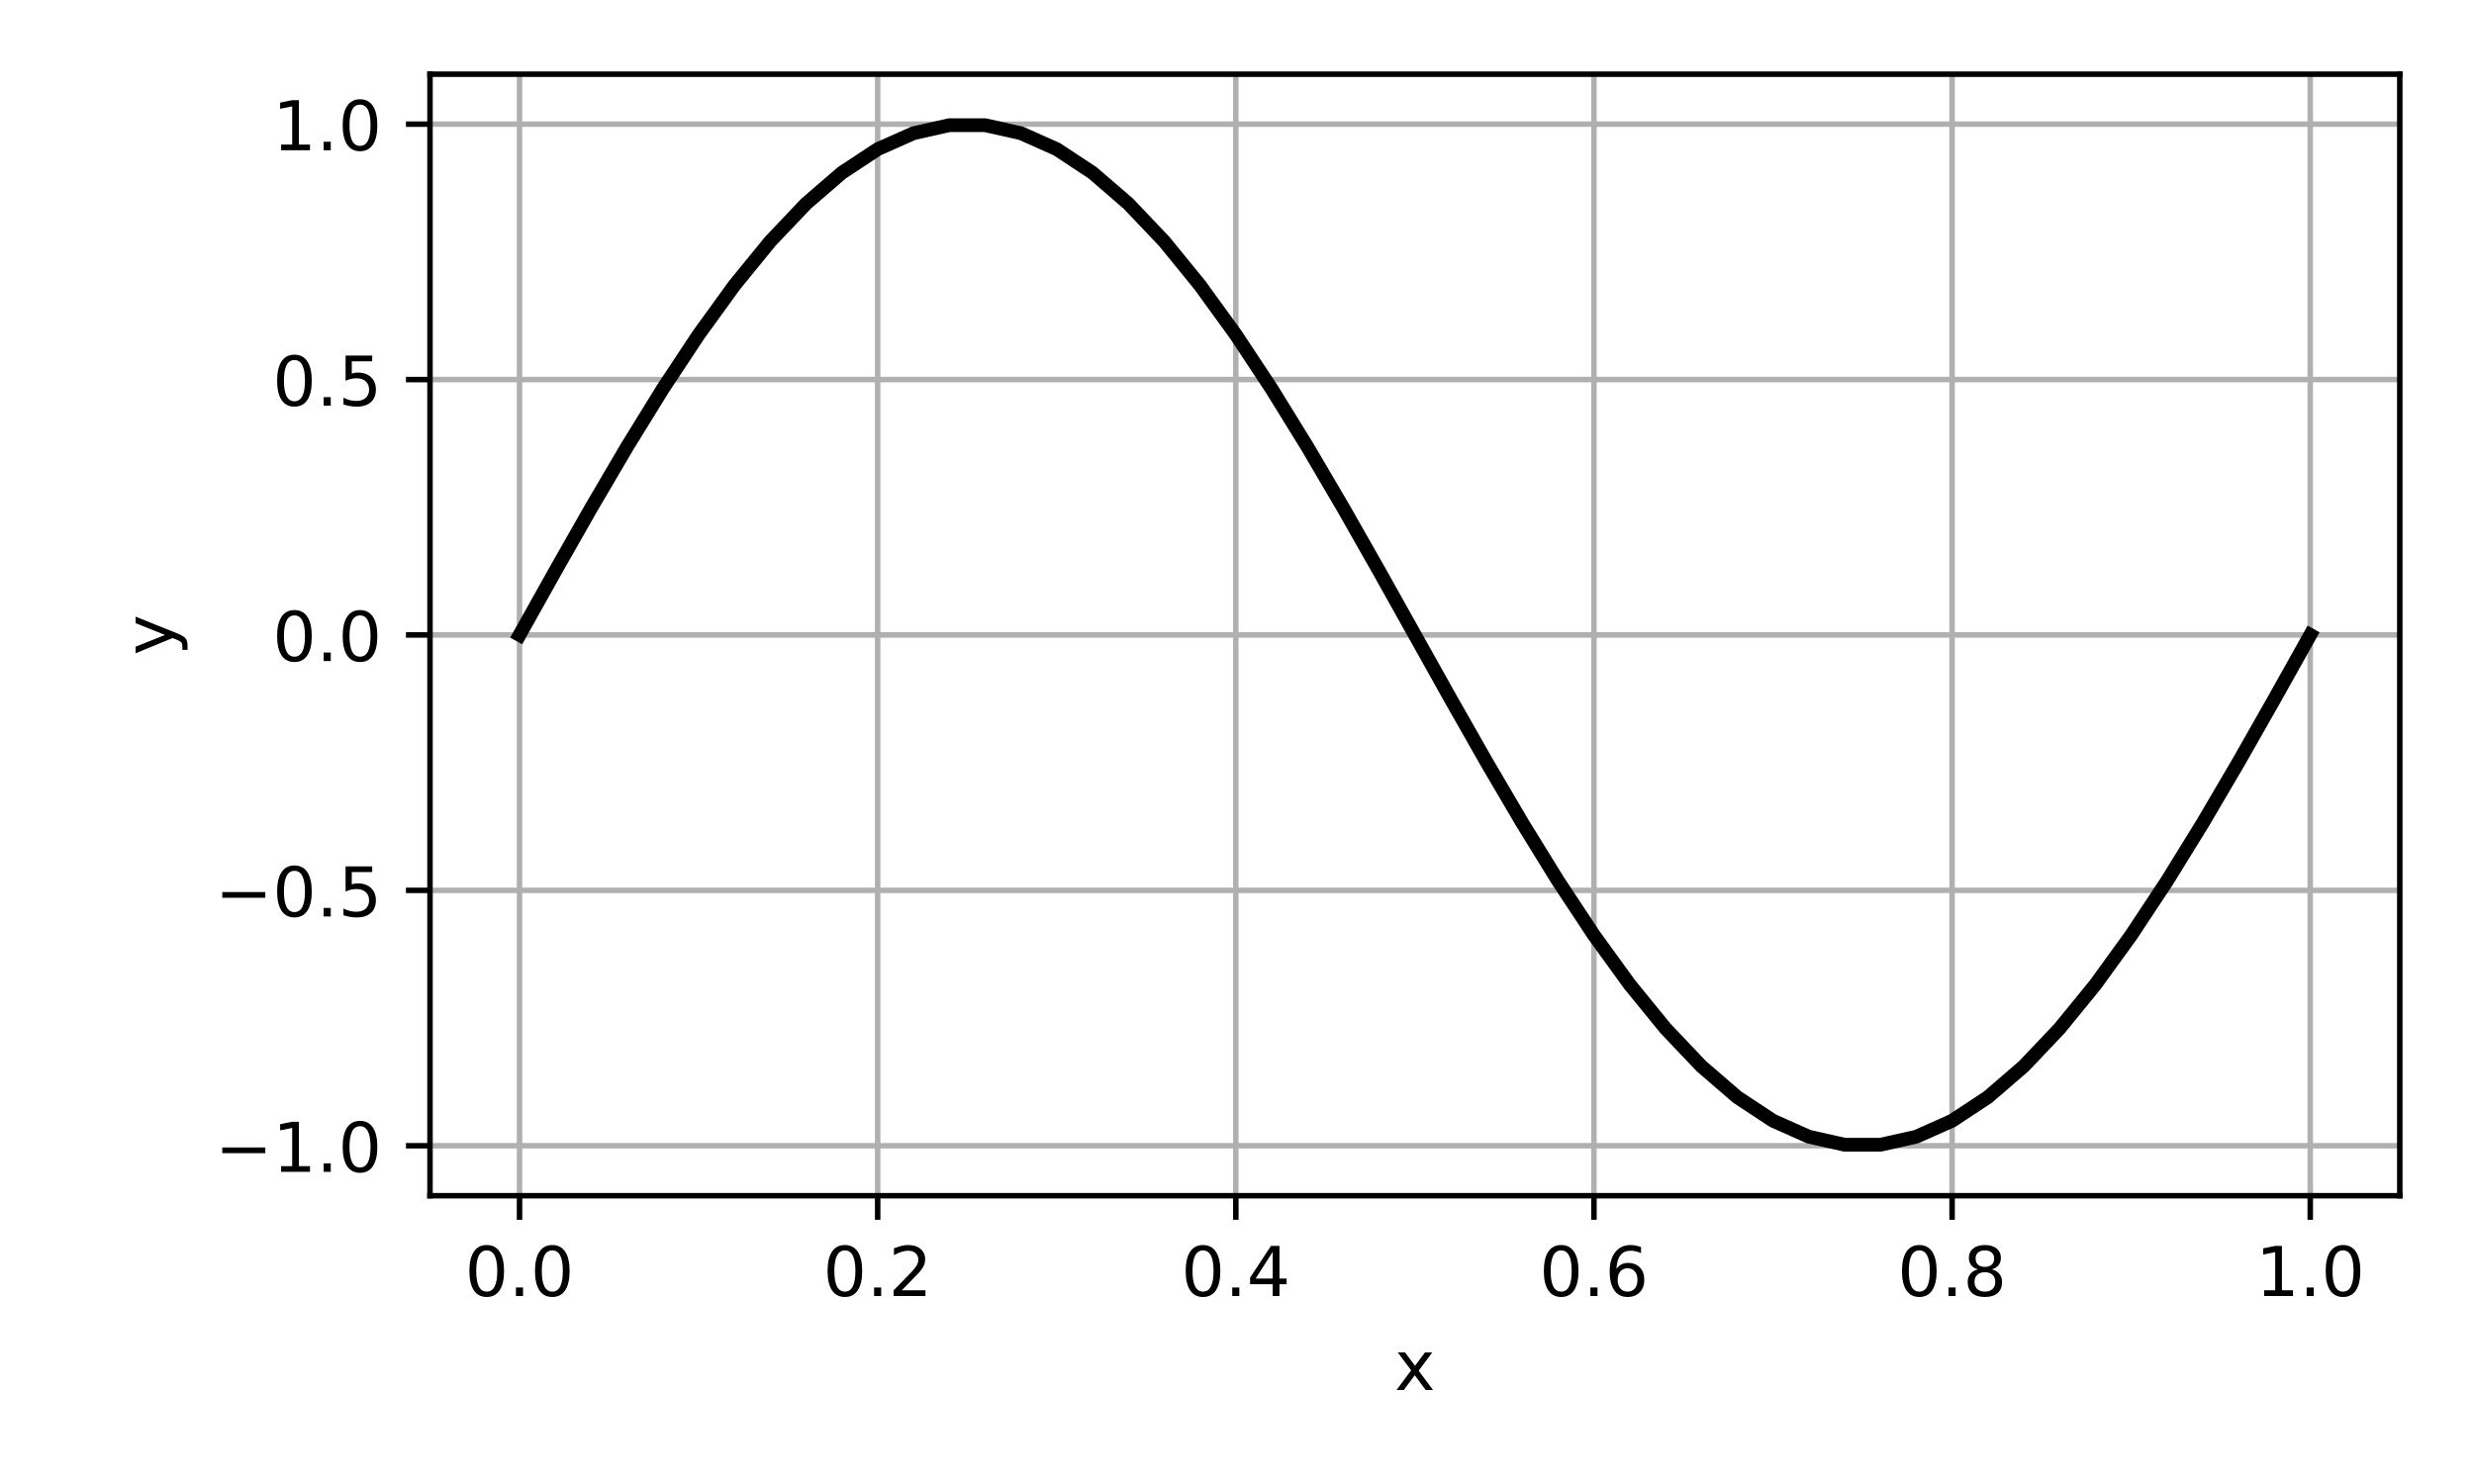
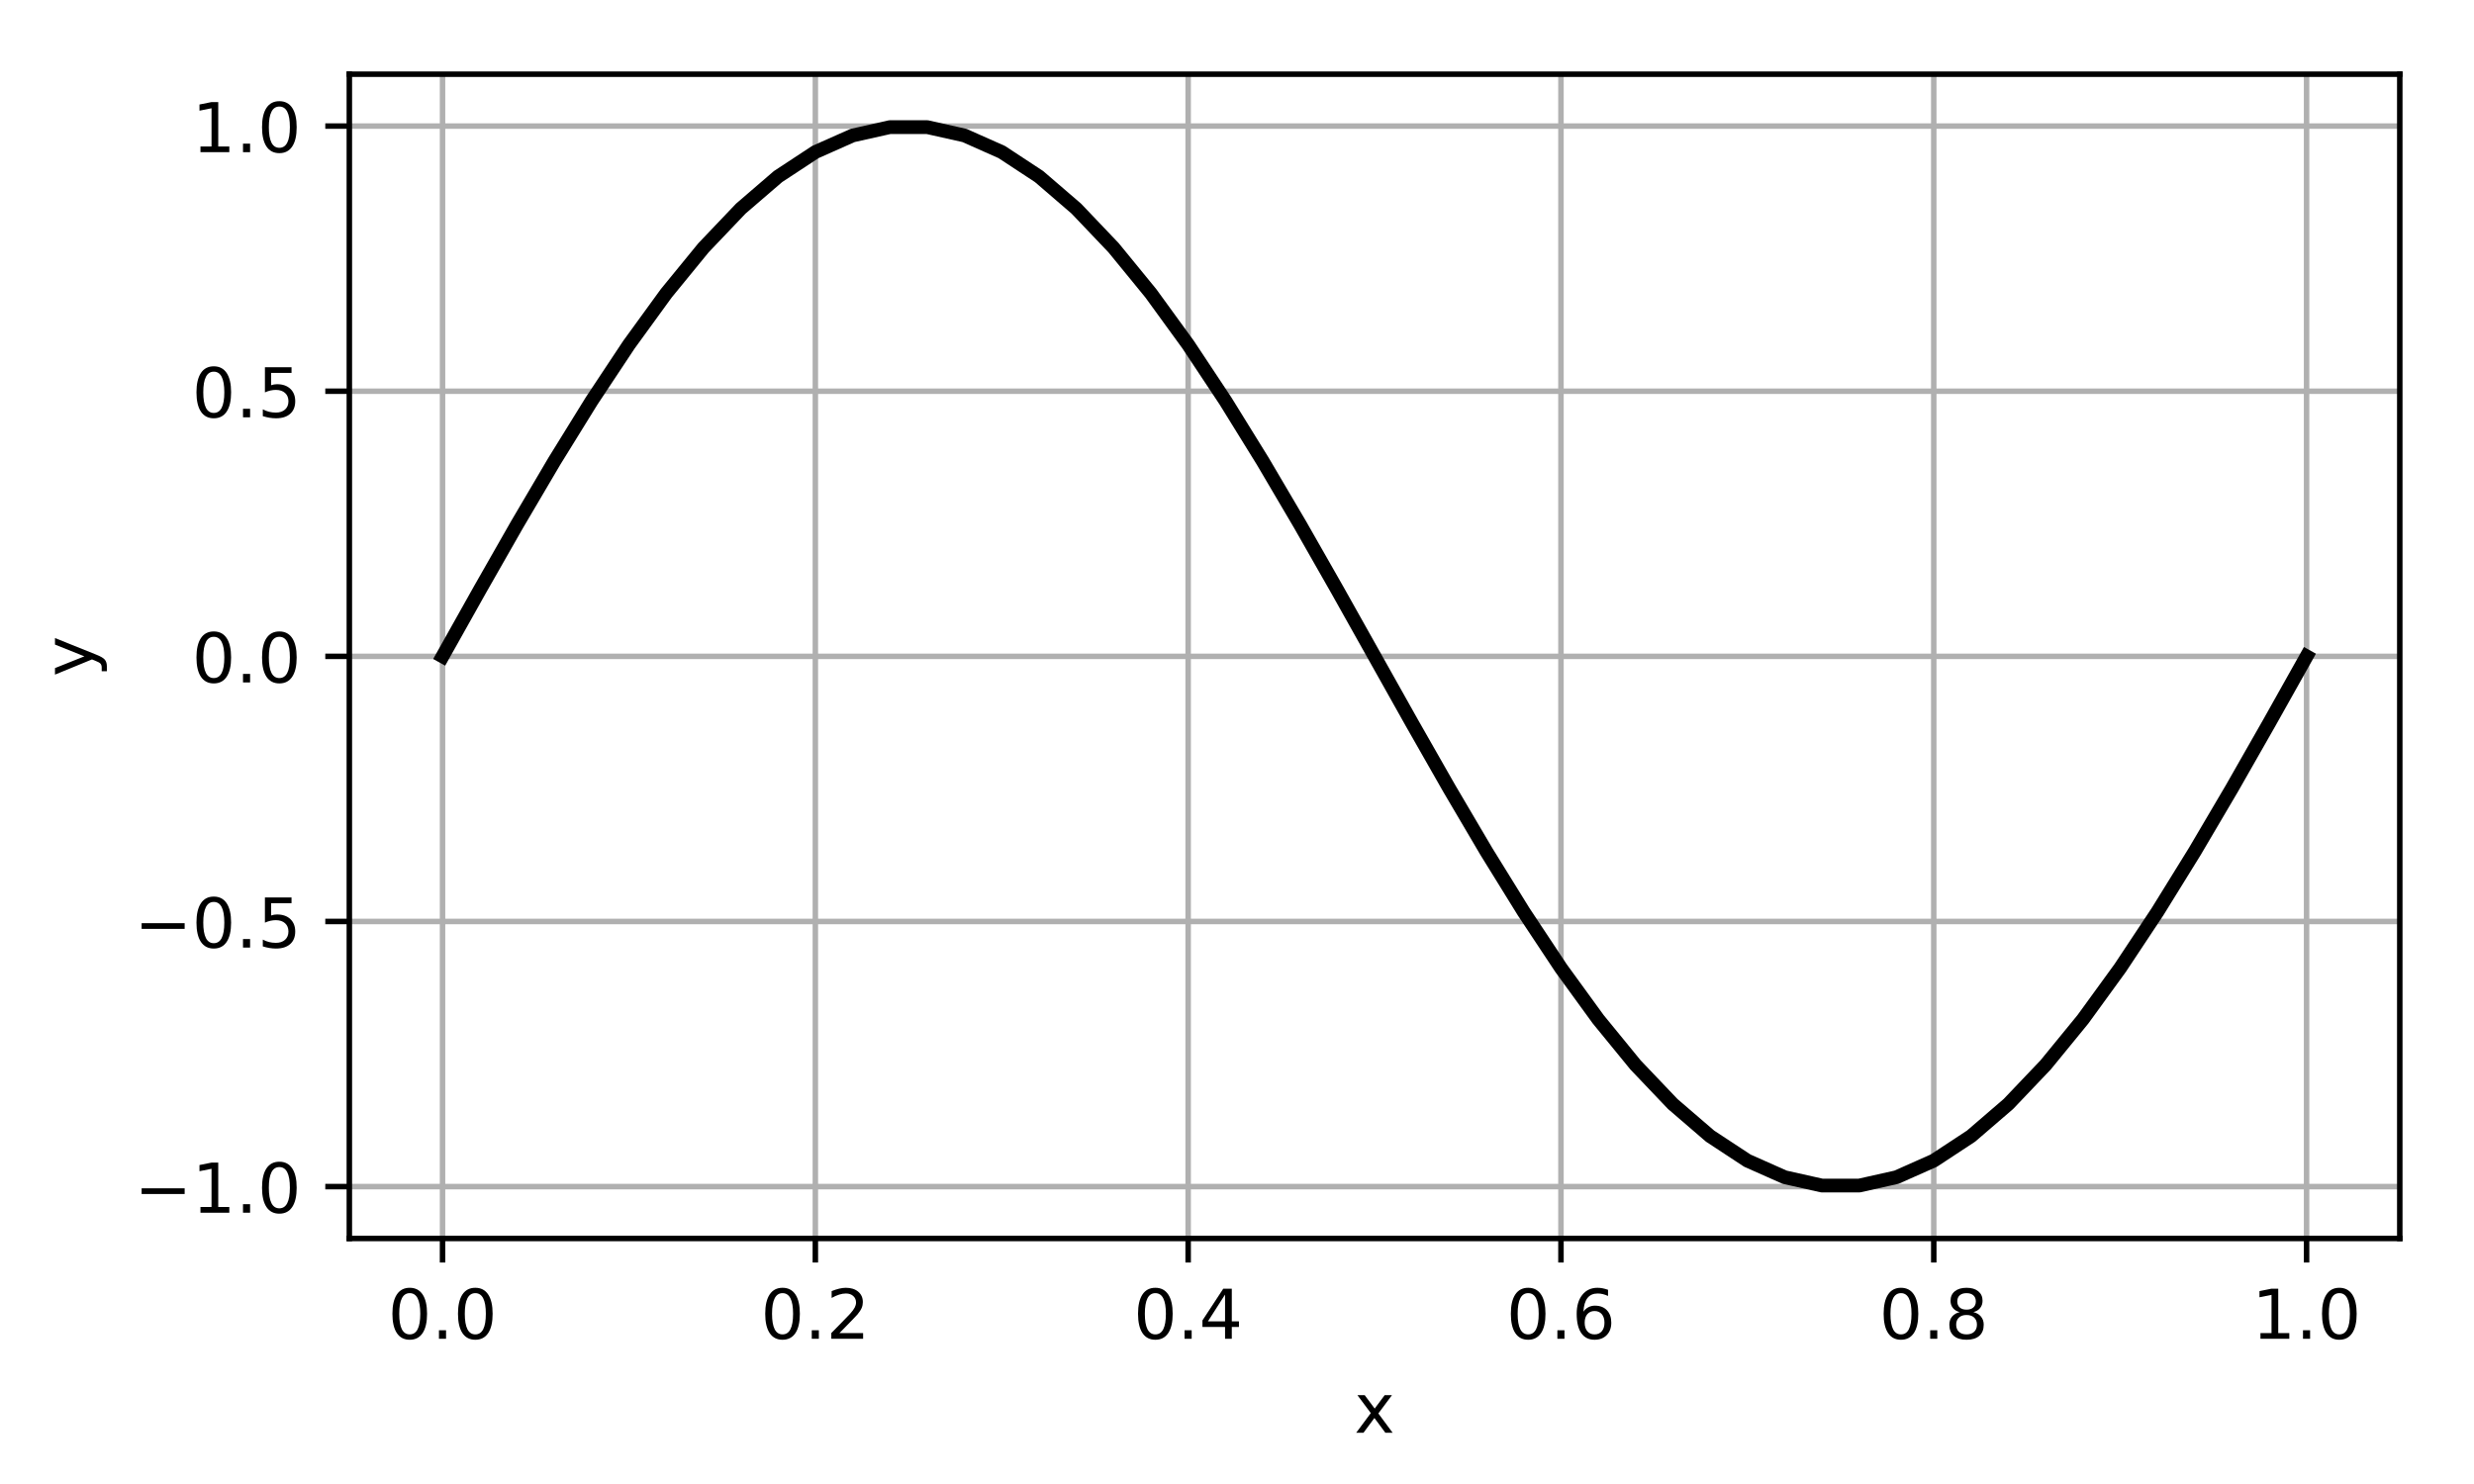
<svg xmlns="http://www.w3.org/2000/svg" xmlns:xlink="http://www.w3.org/1999/xlink" width="360pt" height="216pt" viewBox="0 0 360 216" version="1.1">
  <defs>
    <style type="text/css">*{stroke-linejoin: round; stroke-linecap: butt}</style>
  </defs>
  <g id="figure_1">
    <g id="patch_1">
      <path d="M 0 216  L 360 216  L 360 0  L 0 0  z " style="fill: #ffffff" />
    </g>
    <g id="axes_1">
      <g id="patch_2">
-         <path d="M 62.57 174.04  L 349.2 174.04  L 349.2 10.8  L 62.57 10.8  z " style="fill: #ffffff" />
+         <path d="M 50.833 180.263  L 349.2 180.263  L 349.2 10.8  L 50.833 10.8  z " style="fill: #ffffff" />
      </g>
      <g id="matplotlib.axis_1">
        <g id="xtick_1">
          <g id="line2d_1">
-             <path d="M 75.599 174.04  L 75.599 10.8  " clip-path="url(#p706d419d32)" style="fill: none; stroke: #b0b0b0; stroke-width: 0.8; stroke-linecap: square" />
+             <path d="M 64.395 180.263  L 64.395 10.8  " clip-path="url(#p95682ae3c1)" style="fill: none; stroke: #b0b0b0; stroke-width: 0.8; stroke-linecap: square" />
          </g>
          <g id="line2d_2">
            <defs>
-               <path id="m937847062f" d="M 0 0  L 0 3.5  " style="stroke: #000000; stroke-width: 0.8" />
-             </defs>
-             <g>
-               <use xlink:href="#m937847062f" x="75.599" y="174.04" style="stroke: #000000; stroke-width: 0.8" />
+               <path id="m935e4b8d09" d="M 0 0  L 0 3.5  " style="stroke: #000000; stroke-width: 0.8" />
+             </defs>
+             <g>
+               <use xlink:href="#m935e4b8d09" x="64.395" y="180.263" style="stroke: #000000; stroke-width: 0.8" />
            </g>
          </g>
          <g id="text_1">
-             <g transform="translate(67.64707 188.6384)scale(0.1 -0.1)">
+             <g transform="translate(56.44346 194.8619)scale(0.1 -0.1)">
              <defs>
                <path id="DejaVuSans-30" d="M 2034 4250  Q 1547 4250 1301 3770  Q 1056 3291 1056 2328  Q 1056 1369 1301 889  Q 1547 409 2034 409  Q 2525 409 2770 889  Q 3016 1369 3016 2328  Q 3016 3291 2770 3770  Q 2525 4250 2034 4250  z M 2034 4750  Q 2819 4750 3233 4129  Q 3647 3509 3647 2328  Q 3647 1150 3233 529  Q 2819 -91 2034 -91  Q 1250 -91 836 529  Q 422 1150 422 2328  Q 422 3509 836 4129  Q 1250 4750 2034 4750  z " transform="scale(0.015625)" />
                <path id="DejaVuSans-2e" d="M 684 794  L 1344 794  L 1344 0  L 684 0  L 684 794  z " transform="scale(0.015625)" />
              </defs>
              <use xlink:href="#DejaVuSans-30" />
              <use xlink:href="#DejaVuSans-2e" x="63.623" />
              <use xlink:href="#DejaVuSans-30" x="95.41" />
            </g>
          </g>
        </g>
        <g id="xtick_2">
          <g id="line2d_3">
-             <path d="M 127.713 174.04  L 127.713 10.8  " clip-path="url(#p706d419d32)" style="fill: none; stroke: #b0b0b0; stroke-width: 0.8; stroke-linecap: square" />
+             <path d="M 118.644 180.263  L 118.644 10.8  " clip-path="url(#p95682ae3c1)" style="fill: none; stroke: #b0b0b0; stroke-width: 0.8; stroke-linecap: square" />
          </g>
          <g id="line2d_4">
            <g>
-               <use xlink:href="#m937847062f" x="127.713" y="174.04" style="stroke: #000000; stroke-width: 0.8" />
+               <use xlink:href="#m935e4b8d09" x="118.644" y="180.263" style="stroke: #000000; stroke-width: 0.8" />
            </g>
          </g>
          <g id="text_2">
-             <g transform="translate(119.7616 188.6384)scale(0.1 -0.1)">
+             <g transform="translate(110.692 194.8619)scale(0.1 -0.1)">
              <defs>
                <path id="DejaVuSans-32" d="M 1228 531  L 3431 531  L 3431 0  L 469 0  L 469 531  Q 828 903 1448 1529  Q 2069 2156 2228 2338  Q 2531 2678 2651 2914  Q 2772 3150 2772 3378  Q 2772 3750 2511 3984  Q 2250 4219 1831 4219  Q 1534 4219 1204 4116  Q 875 4013 500 3803  L 500 4441  Q 881 4594 1212 4672  Q 1544 4750 1819 4750  Q 2544 4750 2975 4387  Q 3406 4025 3406 3419  Q 3406 3131 3298 2873  Q 3191 2616 2906 2266  Q 2828 2175 2409 1742  Q 1991 1309 1228 531  z " transform="scale(0.015625)" />
              </defs>
              <use xlink:href="#DejaVuSans-30" />
              <use xlink:href="#DejaVuSans-2e" x="63.623" />
              <use xlink:href="#DejaVuSans-32" x="95.41" />
            </g>
          </g>
        </g>
        <g id="xtick_3">
          <g id="line2d_5">
-             <path d="M 179.828 174.04  L 179.828 10.8  " clip-path="url(#p706d419d32)" style="fill: none; stroke: #b0b0b0; stroke-width: 0.8; stroke-linecap: square" />
+             <path d="M 172.892 180.263  L 172.892 10.8  " clip-path="url(#p95682ae3c1)" style="fill: none; stroke: #b0b0b0; stroke-width: 0.8; stroke-linecap: square" />
          </g>
          <g id="line2d_6">
            <g>
-               <use xlink:href="#m937847062f" x="179.828" y="174.04" style="stroke: #000000; stroke-width: 0.8" />
+               <use xlink:href="#m935e4b8d09" x="172.892" y="180.263" style="stroke: #000000; stroke-width: 0.8" />
            </g>
          </g>
          <g id="text_3">
-             <g transform="translate(171.8762 188.6384)scale(0.1 -0.1)">
+             <g transform="translate(164.9406 194.8619)scale(0.1 -0.1)">
              <defs>
                <path id="DejaVuSans-34" d="M 2419 4116  L 825 1625  L 2419 1625  L 2419 4116  z M 2253 4666  L 3047 4666  L 3047 1625  L 3713 1625  L 3713 1100  L 3047 1100  L 3047 0  L 2419 0  L 2419 1100  L 313 1100  L 313 1709  L 2253 4666  z " transform="scale(0.015625)" />
              </defs>
              <use xlink:href="#DejaVuSans-30" />
              <use xlink:href="#DejaVuSans-2e" x="63.623" />
              <use xlink:href="#DejaVuSans-34" x="95.41" />
            </g>
          </g>
        </g>
        <g id="xtick_4">
          <g id="line2d_7">
-             <path d="M 231.942 174.04  L 231.942 10.8  " clip-path="url(#p706d419d32)" style="fill: none; stroke: #b0b0b0; stroke-width: 0.8; stroke-linecap: square" />
+             <path d="M 227.141 180.263  L 227.141 10.8  " clip-path="url(#p95682ae3c1)" style="fill: none; stroke: #b0b0b0; stroke-width: 0.8; stroke-linecap: square" />
          </g>
          <g id="line2d_8">
            <g>
-               <use xlink:href="#m937847062f" x="231.942" y="174.04" style="stroke: #000000; stroke-width: 0.8" />
+               <use xlink:href="#m935e4b8d09" x="227.141" y="180.263" style="stroke: #000000; stroke-width: 0.8" />
            </g>
          </g>
          <g id="text_4">
-             <g transform="translate(223.9907 188.6384)scale(0.1 -0.1)">
+             <g transform="translate(219.1892 194.8619)scale(0.1 -0.1)">
              <defs>
                <path id="DejaVuSans-36" d="M 2113 2584  Q 1688 2584 1439 2293  Q 1191 2003 1191 1497  Q 1191 994 1439 701  Q 1688 409 2113 409  Q 2538 409 2786 701  Q 3034 994 3034 1497  Q 3034 2003 2786 2293  Q 2538 2584 2113 2584  z M 3366 4563  L 3366 3988  Q 3128 4100 2886 4159  Q 2644 4219 2406 4219  Q 1781 4219 1451 3797  Q 1122 3375 1075 2522  Q 1259 2794 1537 2939  Q 1816 3084 2150 3084  Q 2853 3084 3261 2657  Q 3669 2231 3669 1497  Q 3669 778 3244 343  Q 2819 -91 2113 -91  Q 1303 -91 875 529  Q 447 1150 447 2328  Q 447 3434 972 4092  Q 1497 4750 2381 4750  Q 2619 4750 2861 4703  Q 3103 4656 3366 4563  z " transform="scale(0.015625)" />
              </defs>
              <use xlink:href="#DejaVuSans-30" />
              <use xlink:href="#DejaVuSans-2e" x="63.623" />
              <use xlink:href="#DejaVuSans-36" x="95.41" />
            </g>
          </g>
        </g>
        <g id="xtick_5">
          <g id="line2d_9">
-             <path d="M 284.057 174.04  L 284.057 10.8  " clip-path="url(#p706d419d32)" style="fill: none; stroke: #b0b0b0; stroke-width: 0.8; stroke-linecap: square" />
+             <path d="M 281.389 180.263  L 281.389 10.8  " clip-path="url(#p95682ae3c1)" style="fill: none; stroke: #b0b0b0; stroke-width: 0.8; stroke-linecap: square" />
          </g>
          <g id="line2d_10">
            <g>
-               <use xlink:href="#m937847062f" x="284.057" y="174.04" style="stroke: #000000; stroke-width: 0.8" />
+               <use xlink:href="#m935e4b8d09" x="281.389" y="180.263" style="stroke: #000000; stroke-width: 0.8" />
            </g>
          </g>
          <g id="text_5">
-             <g transform="translate(276.1053 188.6384)scale(0.1 -0.1)">
+             <g transform="translate(273.4377 194.8619)scale(0.1 -0.1)">
              <defs>
                <path id="DejaVuSans-38" d="M 2034 2216  Q 1584 2216 1326 1975  Q 1069 1734 1069 1313  Q 1069 891 1326 650  Q 1584 409 2034 409  Q 2484 409 2743 651  Q 3003 894 3003 1313  Q 3003 1734 2745 1975  Q 2488 2216 2034 2216  z M 1403 2484  Q 997 2584 770 2862  Q 544 3141 544 3541  Q 544 4100 942 4425  Q 1341 4750 2034 4750  Q 2731 4750 3128 4425  Q 3525 4100 3525 3541  Q 3525 3141 3298 2862  Q 3072 2584 2669 2484  Q 3125 2378 3379 2068  Q 3634 1759 3634 1313  Q 3634 634 3220 271  Q 2806 -91 2034 -91  Q 1263 -91 848 271  Q 434 634 434 1313  Q 434 1759 690 2068  Q 947 2378 1403 2484  z M 1172 3481  Q 1172 3119 1398 2916  Q 1625 2713 2034 2713  Q 2441 2713 2670 2916  Q 2900 3119 2900 3481  Q 2900 3844 2670 4047  Q 2441 4250 2034 4250  Q 1625 4250 1398 4047  Q 1172 3844 1172 3481  z " transform="scale(0.015625)" />
              </defs>
              <use xlink:href="#DejaVuSans-30" />
              <use xlink:href="#DejaVuSans-2e" x="63.623" />
              <use xlink:href="#DejaVuSans-38" x="95.41" />
            </g>
          </g>
        </g>
        <g id="xtick_6">
          <g id="line2d_11">
-             <path d="M 336.171 174.04  L 336.171 10.8  " clip-path="url(#p706d419d32)" style="fill: none; stroke: #b0b0b0; stroke-width: 0.8; stroke-linecap: square" />
+             <path d="M 335.638 180.263  L 335.638 10.8  " clip-path="url(#p95682ae3c1)" style="fill: none; stroke: #b0b0b0; stroke-width: 0.8; stroke-linecap: square" />
          </g>
          <g id="line2d_12">
            <g>
-               <use xlink:href="#m937847062f" x="336.171" y="174.04" style="stroke: #000000; stroke-width: 0.8" />
+               <use xlink:href="#m935e4b8d09" x="335.638" y="180.263" style="stroke: #000000; stroke-width: 0.8" />
            </g>
          </g>
          <g id="text_6">
-             <g transform="translate(328.2198 188.6384)scale(0.1 -0.1)">
+             <g transform="translate(327.6863 194.8619)scale(0.1 -0.1)">
              <defs>
                <path id="DejaVuSans-31" d="M 794 531  L 1825 531  L 1825 4091  L 703 3866  L 703 4441  L 1819 4666  L 2450 4666  L 2450 531  L 3481 531  L 3481 0  L 794 0  L 794 531  z " transform="scale(0.015625)" />
              </defs>
              <use xlink:href="#DejaVuSans-31" />
              <use xlink:href="#DejaVuSans-2e" x="63.623" />
              <use xlink:href="#DejaVuSans-30" x="95.41" />
            </g>
          </g>
        </g>
        <g id="text_7">
-           <g transform="translate(202.9256 202.3166)scale(0.1 -0.1)">
+           <g transform="translate(197.0571 208.5401)scale(0.1 -0.1)">
            <defs>
              <path id="DejaVuSans-78" d="M 3513 3500  L 2247 1797  L 3578 0  L 2900 0  L 1881 1375  L 863 0  L 184 0  L 1544 1831  L 300 3500  L 978 3500  L 1906 2253  L 2834 3500  L 3513 3500  z " transform="scale(0.015625)" />
            </defs>
            <use xlink:href="#DejaVuSans-78" />
          </g>
        </g>
      </g>
      <g id="matplotlib.axis_2">
        <g id="ytick_1">
          <g id="line2d_13">
-             <path d="M 62.57 166.767  L 349.2 166.767  " clip-path="url(#p706d419d32)" style="fill: none; stroke: #b0b0b0; stroke-width: 0.8; stroke-linecap: square" />
+             <path d="M 50.833 172.713  L 349.2 172.713  " clip-path="url(#p95682ae3c1)" style="fill: none; stroke: #b0b0b0; stroke-width: 0.8; stroke-linecap: square" />
          </g>
          <g id="line2d_14">
            <defs>
-               <path id="m23af837232" d="M 0 0  L -3.5 0  " style="stroke: #000000; stroke-width: 0.8" />
-             </defs>
-             <g>
-               <use xlink:href="#m23af837232" x="62.57" y="166.767" style="stroke: #000000; stroke-width: 0.8" />
+               <path id="mc06086c13c" d="M 0 0  L -3.5 0  " style="stroke: #000000; stroke-width: 0.8" />
+             </defs>
+             <g>
+               <use xlink:href="#mc06086c13c" x="50.833" y="172.713" style="stroke: #000000; stroke-width: 0.8" />
            </g>
          </g>
          <g id="text_8">
-             <g transform="translate(31.28719 170.5659)scale(0.1 -0.1)">
+             <g transform="translate(19.55006 176.5121)scale(0.1 -0.1)">
              <defs>
                <path id="DejaVuSans-2212" d="M 678 2272  L 4684 2272  L 4684 1741  L 678 1741  L 678 2272  z " transform="scale(0.015625)" />
              </defs>
              <use xlink:href="#DejaVuSans-2212" />
              <use xlink:href="#DejaVuSans-31" x="83.789" />
              <use xlink:href="#DejaVuSans-2e" x="147.412" />
              <use xlink:href="#DejaVuSans-30" x="179.199" />
            </g>
          </g>
        </g>
        <g id="ytick_2">
          <g id="line2d_15">
-             <path d="M 62.57 129.593  L 349.2 129.593  " clip-path="url(#p706d419d32)" style="fill: none; stroke: #b0b0b0; stroke-width: 0.8; stroke-linecap: square" />
+             <path d="M 50.833 134.122  L 349.2 134.122  " clip-path="url(#p95682ae3c1)" style="fill: none; stroke: #b0b0b0; stroke-width: 0.8; stroke-linecap: square" />
          </g>
          <g id="line2d_16">
            <g>
-               <use xlink:href="#m23af837232" x="62.57" y="129.593" style="stroke: #000000; stroke-width: 0.8" />
+               <use xlink:href="#mc06086c13c" x="50.833" y="134.122" style="stroke: #000000; stroke-width: 0.8" />
            </g>
          </g>
          <g id="text_9">
-             <g transform="translate(31.28719 133.3926)scale(0.1 -0.1)">
+             <g transform="translate(19.55006 137.9215)scale(0.1 -0.1)">
              <defs>
                <path id="DejaVuSans-35" d="M 691 4666  L 3169 4666  L 3169 4134  L 1269 4134  L 1269 2991  Q 1406 3038 1543 3061  Q 1681 3084 1819 3084  Q 2600 3084 3056 2656  Q 3513 2228 3513 1497  Q 3513 744 3044 326  Q 2575 -91 1722 -91  Q 1428 -91 1123 -41  Q 819 9 494 109  L 494 744  Q 775 591 1075 516  Q 1375 441 1709 441  Q 2250 441 2565 725  Q 2881 1009 2881 1497  Q 2881 1984 2565 2268  Q 2250 2553 1709 2553  Q 1456 2553 1204 2497  Q 953 2441 691 2322  L 691 4666  z " transform="scale(0.015625)" />
              </defs>
              <use xlink:href="#DejaVuSans-2212" />
              <use xlink:href="#DejaVuSans-30" x="83.789" />
              <use xlink:href="#DejaVuSans-2e" x="147.412" />
              <use xlink:href="#DejaVuSans-35" x="179.199" />
            </g>
          </g>
        </g>
        <g id="ytick_3">
          <g id="line2d_17">
-             <path d="M 62.57 92.42  L 349.2 92.42  " clip-path="url(#p706d419d32)" style="fill: none; stroke: #b0b0b0; stroke-width: 0.8; stroke-linecap: square" />
+             <path d="M 50.833 95.532  L 349.2 95.532  " clip-path="url(#p95682ae3c1)" style="fill: none; stroke: #b0b0b0; stroke-width: 0.8; stroke-linecap: square" />
          </g>
          <g id="line2d_18">
            <g>
-               <use xlink:href="#m23af837232" x="62.57" y="92.42" style="stroke: #000000; stroke-width: 0.8" />
+               <use xlink:href="#mc06086c13c" x="50.833" y="95.532" style="stroke: #000000; stroke-width: 0.8" />
            </g>
          </g>
          <g id="text_10">
-             <g transform="translate(39.66687 96.21922)scale(0.1 -0.1)">
+             <g transform="translate(27.92975 99.33097)scale(0.1 -0.1)">
              <use xlink:href="#DejaVuSans-30" />
              <use xlink:href="#DejaVuSans-2e" x="63.623" />
              <use xlink:href="#DejaVuSans-30" x="95.41" />
            </g>
          </g>
        </g>
        <g id="ytick_4">
          <g id="line2d_19">
-             <path d="M 62.57 55.247  L 349.2 55.247  " clip-path="url(#p706d419d32)" style="fill: none; stroke: #b0b0b0; stroke-width: 0.8; stroke-linecap: square" />
+             <path d="M 50.833 56.941  L 349.2 56.941  " clip-path="url(#p95682ae3c1)" style="fill: none; stroke: #b0b0b0; stroke-width: 0.8; stroke-linecap: square" />
          </g>
          <g id="line2d_20">
            <g>
-               <use xlink:href="#m23af837232" x="62.57" y="55.247" style="stroke: #000000; stroke-width: 0.8" />
+               <use xlink:href="#mc06086c13c" x="50.833" y="56.941" style="stroke: #000000; stroke-width: 0.8" />
            </g>
          </g>
          <g id="text_11">
-             <g transform="translate(39.66687 59.04587)scale(0.1 -0.1)">
+             <g transform="translate(27.92975 60.74039)scale(0.1 -0.1)">
              <use xlink:href="#DejaVuSans-30" />
              <use xlink:href="#DejaVuSans-2e" x="63.623" />
              <use xlink:href="#DejaVuSans-35" x="95.41" />
            </g>
          </g>
        </g>
        <g id="ytick_5">
          <g id="line2d_21">
-             <path d="M 62.57 18.073  L 349.2 18.073  " clip-path="url(#p706d419d32)" style="fill: none; stroke: #b0b0b0; stroke-width: 0.8; stroke-linecap: square" />
+             <path d="M 50.833 18.351  L 349.2 18.351  " clip-path="url(#p95682ae3c1)" style="fill: none; stroke: #b0b0b0; stroke-width: 0.8; stroke-linecap: square" />
          </g>
          <g id="line2d_22">
            <g>
-               <use xlink:href="#m23af837232" x="62.57" y="18.073" style="stroke: #000000; stroke-width: 0.8" />
+               <use xlink:href="#mc06086c13c" x="50.833" y="18.351" style="stroke: #000000; stroke-width: 0.8" />
            </g>
          </g>
          <g id="text_12">
-             <g transform="translate(39.66687 21.87251)scale(0.1 -0.1)">
+             <g transform="translate(27.92975 22.14981)scale(0.1 -0.1)">
              <use xlink:href="#DejaVuSans-31" />
              <use xlink:href="#DejaVuSans-2e" x="63.623" />
              <use xlink:href="#DejaVuSans-30" x="95.41" />
            </g>
          </g>
        </g>
        <g id="text_13">
-           <g transform="translate(25.2075 95.37937)rotate(-90)scale(0.1 -0.1)">
+           <g transform="translate(13.47038 98.49112)rotate(-90)scale(0.1 -0.1)">
            <defs>
              <path id="DejaVuSans-79" d="M 2059 -325  Q 1816 -950 1584 -1140  Q 1353 -1331 966 -1331  L 506 -1331  L 506 -850  L 844 -850  Q 1081 -850 1212 -737  Q 1344 -625 1503 -206  L 1606 56  L 191 3500  L 800 3500  L 1894 763  L 2988 3500  L 3597 3500  L 2059 -325  z " transform="scale(0.015625)" />
            </defs>
            <use xlink:href="#DejaVuSans-79" />
          </g>
        </g>
      </g>
      <g id="line2d_23">
-         <path d="M 75.599 92.42  L 80.81 83.102  L 86.022 73.931  L 91.233 65.051  L 96.444 56.603  L 101.656 48.72  L 106.867 41.526  L 112.079 35.135  L 117.29 29.647  L 122.502 25.149  L 127.713 21.712  L 132.925 19.39  L 138.136 18.22  L 143.348 18.22  L 148.559 19.39  L 153.77 21.712  L 158.982 25.149  L 164.193 29.647  L 169.405 35.135  L 174.616 41.526  L 179.828 48.72  L 185.039 56.603  L 190.251 65.051  L 195.462 73.931  L 200.674 83.102  L 205.885 92.42  L 211.096 101.738  L 216.308 110.909  L 221.519 119.789  L 226.731 128.237  L 231.942 136.12  L 237.154 143.314  L 242.365 149.705  L 247.577 155.193  L 252.788 159.691  L 258 163.128  L 263.211 165.45  L 268.422 166.62  L 273.634 166.62  L 278.845 165.45  L 284.057 163.128  L 289.268 159.691  L 294.48 155.193  L 299.691 149.705  L 304.903 143.314  L 310.114 136.12  L 315.326 128.237  L 320.537 119.789  L 325.748 110.909  L 330.96 101.738  L 336.171 92.42  " clip-path="url(#p706d419d32)" style="fill: none; stroke: #000000; stroke-width: 2; stroke-linecap: square" />
+         <path d="M 64.395 95.532  L 69.82 85.858  L 75.245 76.338  L 80.67 67.119  L 86.094 58.349  L 91.519 50.166  L 96.944 42.698  L 102.369 36.063  L 107.794 30.366  L 113.219 25.696  L 118.644 22.128  L 124.068 19.718  L 129.493 18.503  L 134.918 18.503  L 140.343 19.718  L 145.768 22.128  L 151.193 25.696  L 156.618 30.366  L 162.042 36.063  L 167.467 42.698  L 172.892 50.166  L 178.317 58.349  L 183.742 67.119  L 189.167 76.338  L 194.592 85.858  L 200.016 95.532  L 205.441 105.205  L 210.866 114.726  L 216.291 123.944  L 221.716 132.714  L 227.141 140.898  L 232.566 148.366  L 237.99 155.001  L 243.415 160.698  L 248.84 165.367  L 254.265 168.935  L 259.69 171.346  L 265.115 172.561  L 270.54 172.561  L 275.964 171.346  L 281.389 168.935  L 286.814 165.367  L 292.239 160.698  L 297.664 155.001  L 303.089 148.366  L 308.514 140.898  L 313.938 132.714  L 319.363 123.944  L 324.788 114.726  L 330.213 105.205  L 335.638 95.532  " clip-path="url(#p95682ae3c1)" style="fill: none; stroke: #000000; stroke-width: 2; stroke-linecap: square" />
      </g>
      <g id="patch_3">
-         <path d="M 62.57 174.04  L 62.57 10.8  " style="fill: none; stroke: #000000; stroke-width: 0.8; stroke-linejoin: miter; stroke-linecap: square" />
+         <path d="M 50.833 180.263  L 50.833 10.8  " style="fill: none; stroke: #000000; stroke-width: 0.8; stroke-linejoin: miter; stroke-linecap: square" />
      </g>
      <g id="patch_4">
-         <path d="M 349.2 174.04  L 349.2 10.8  " style="fill: none; stroke: #000000; stroke-width: 0.8; stroke-linejoin: miter; stroke-linecap: square" />
+         <path d="M 349.2 180.263  L 349.2 10.8  " style="fill: none; stroke: #000000; stroke-width: 0.8; stroke-linejoin: miter; stroke-linecap: square" />
      </g>
      <g id="patch_5">
-         <path d="M 62.57 174.04  L 349.2 174.04  " style="fill: none; stroke: #000000; stroke-width: 0.8; stroke-linejoin: miter; stroke-linecap: square" />
+         <path d="M 50.833 180.263  L 349.2 180.263  " style="fill: none; stroke: #000000; stroke-width: 0.8; stroke-linejoin: miter; stroke-linecap: square" />
      </g>
      <g id="patch_6">
-         <path d="M 62.57 10.8  L 349.2 10.8  " style="fill: none; stroke: #000000; stroke-width: 0.8; stroke-linejoin: miter; stroke-linecap: square" />
+         <path d="M 50.833 10.8  L 349.2 10.8  " style="fill: none; stroke: #000000; stroke-width: 0.8; stroke-linejoin: miter; stroke-linecap: square" />
      </g>
    </g>
  </g>
  <defs>
-     <clipPath id="p706d419d32">
-       <rect x="62.57" y="10.8" width="286.63" height="163.24" />
+     <clipPath id="p95682ae3c1">
+       <rect x="50.833" y="10.8" width="298.367" height="169.464" />
    </clipPath>
  </defs>
</svg>
